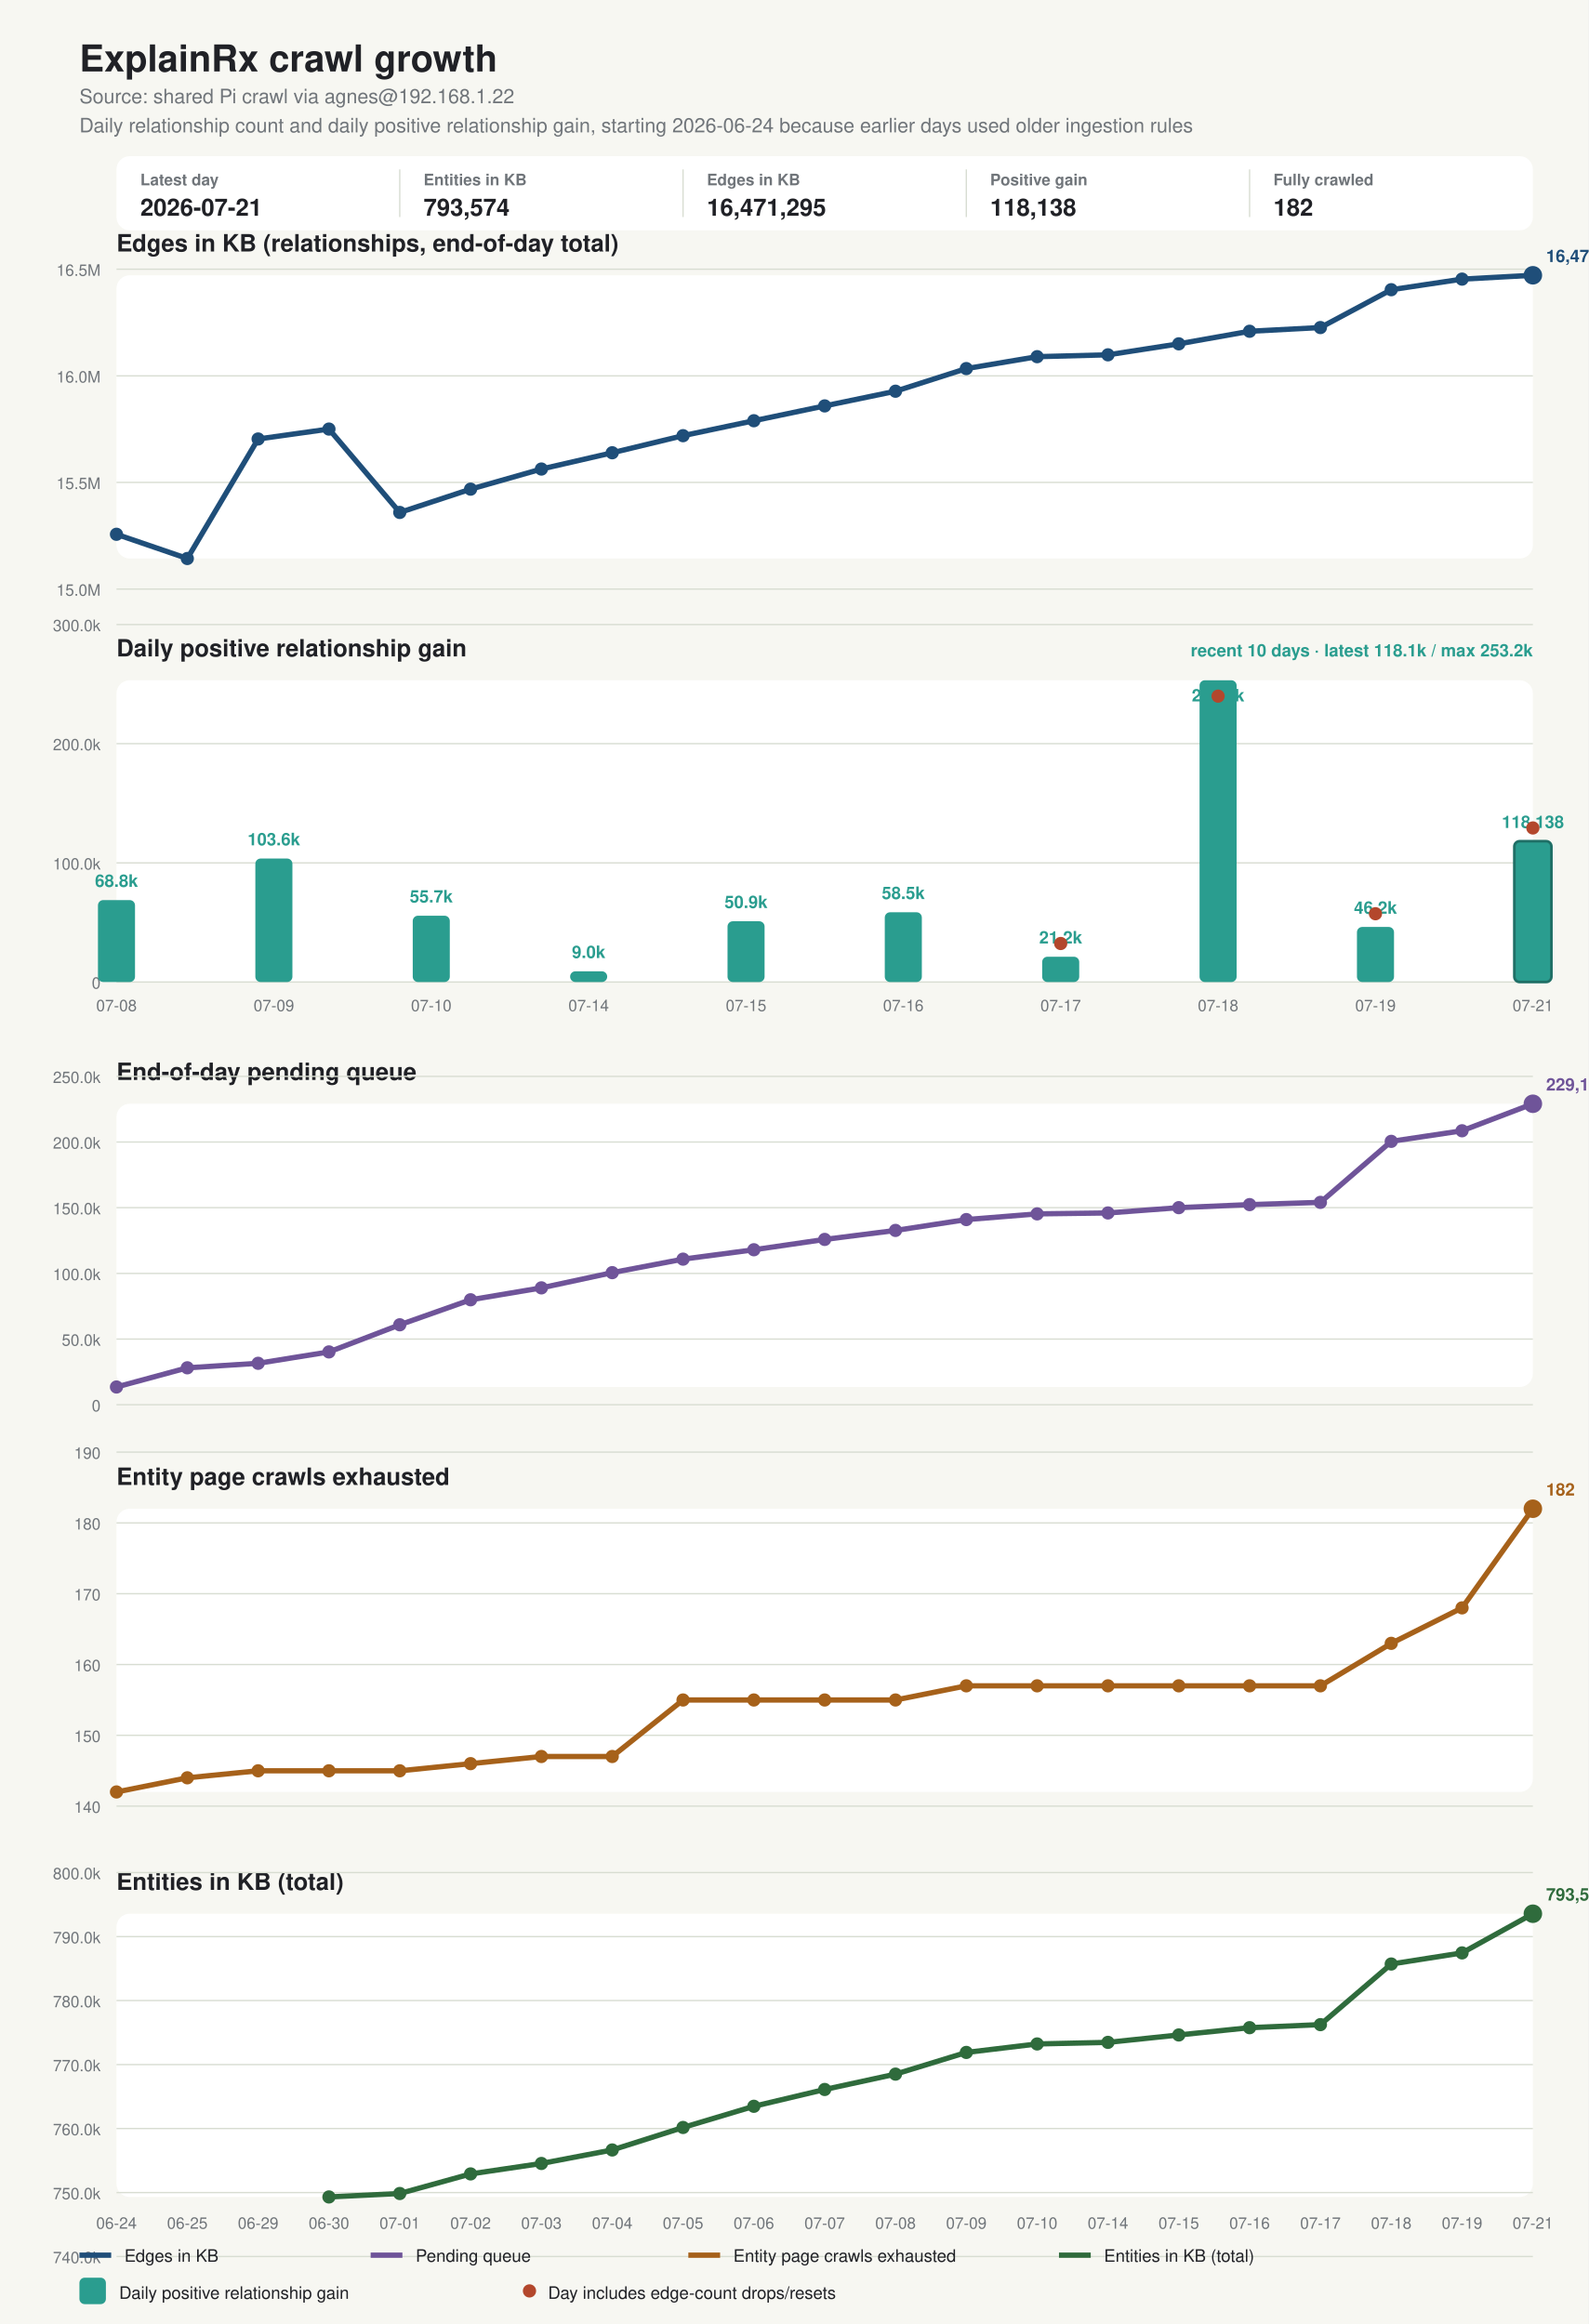
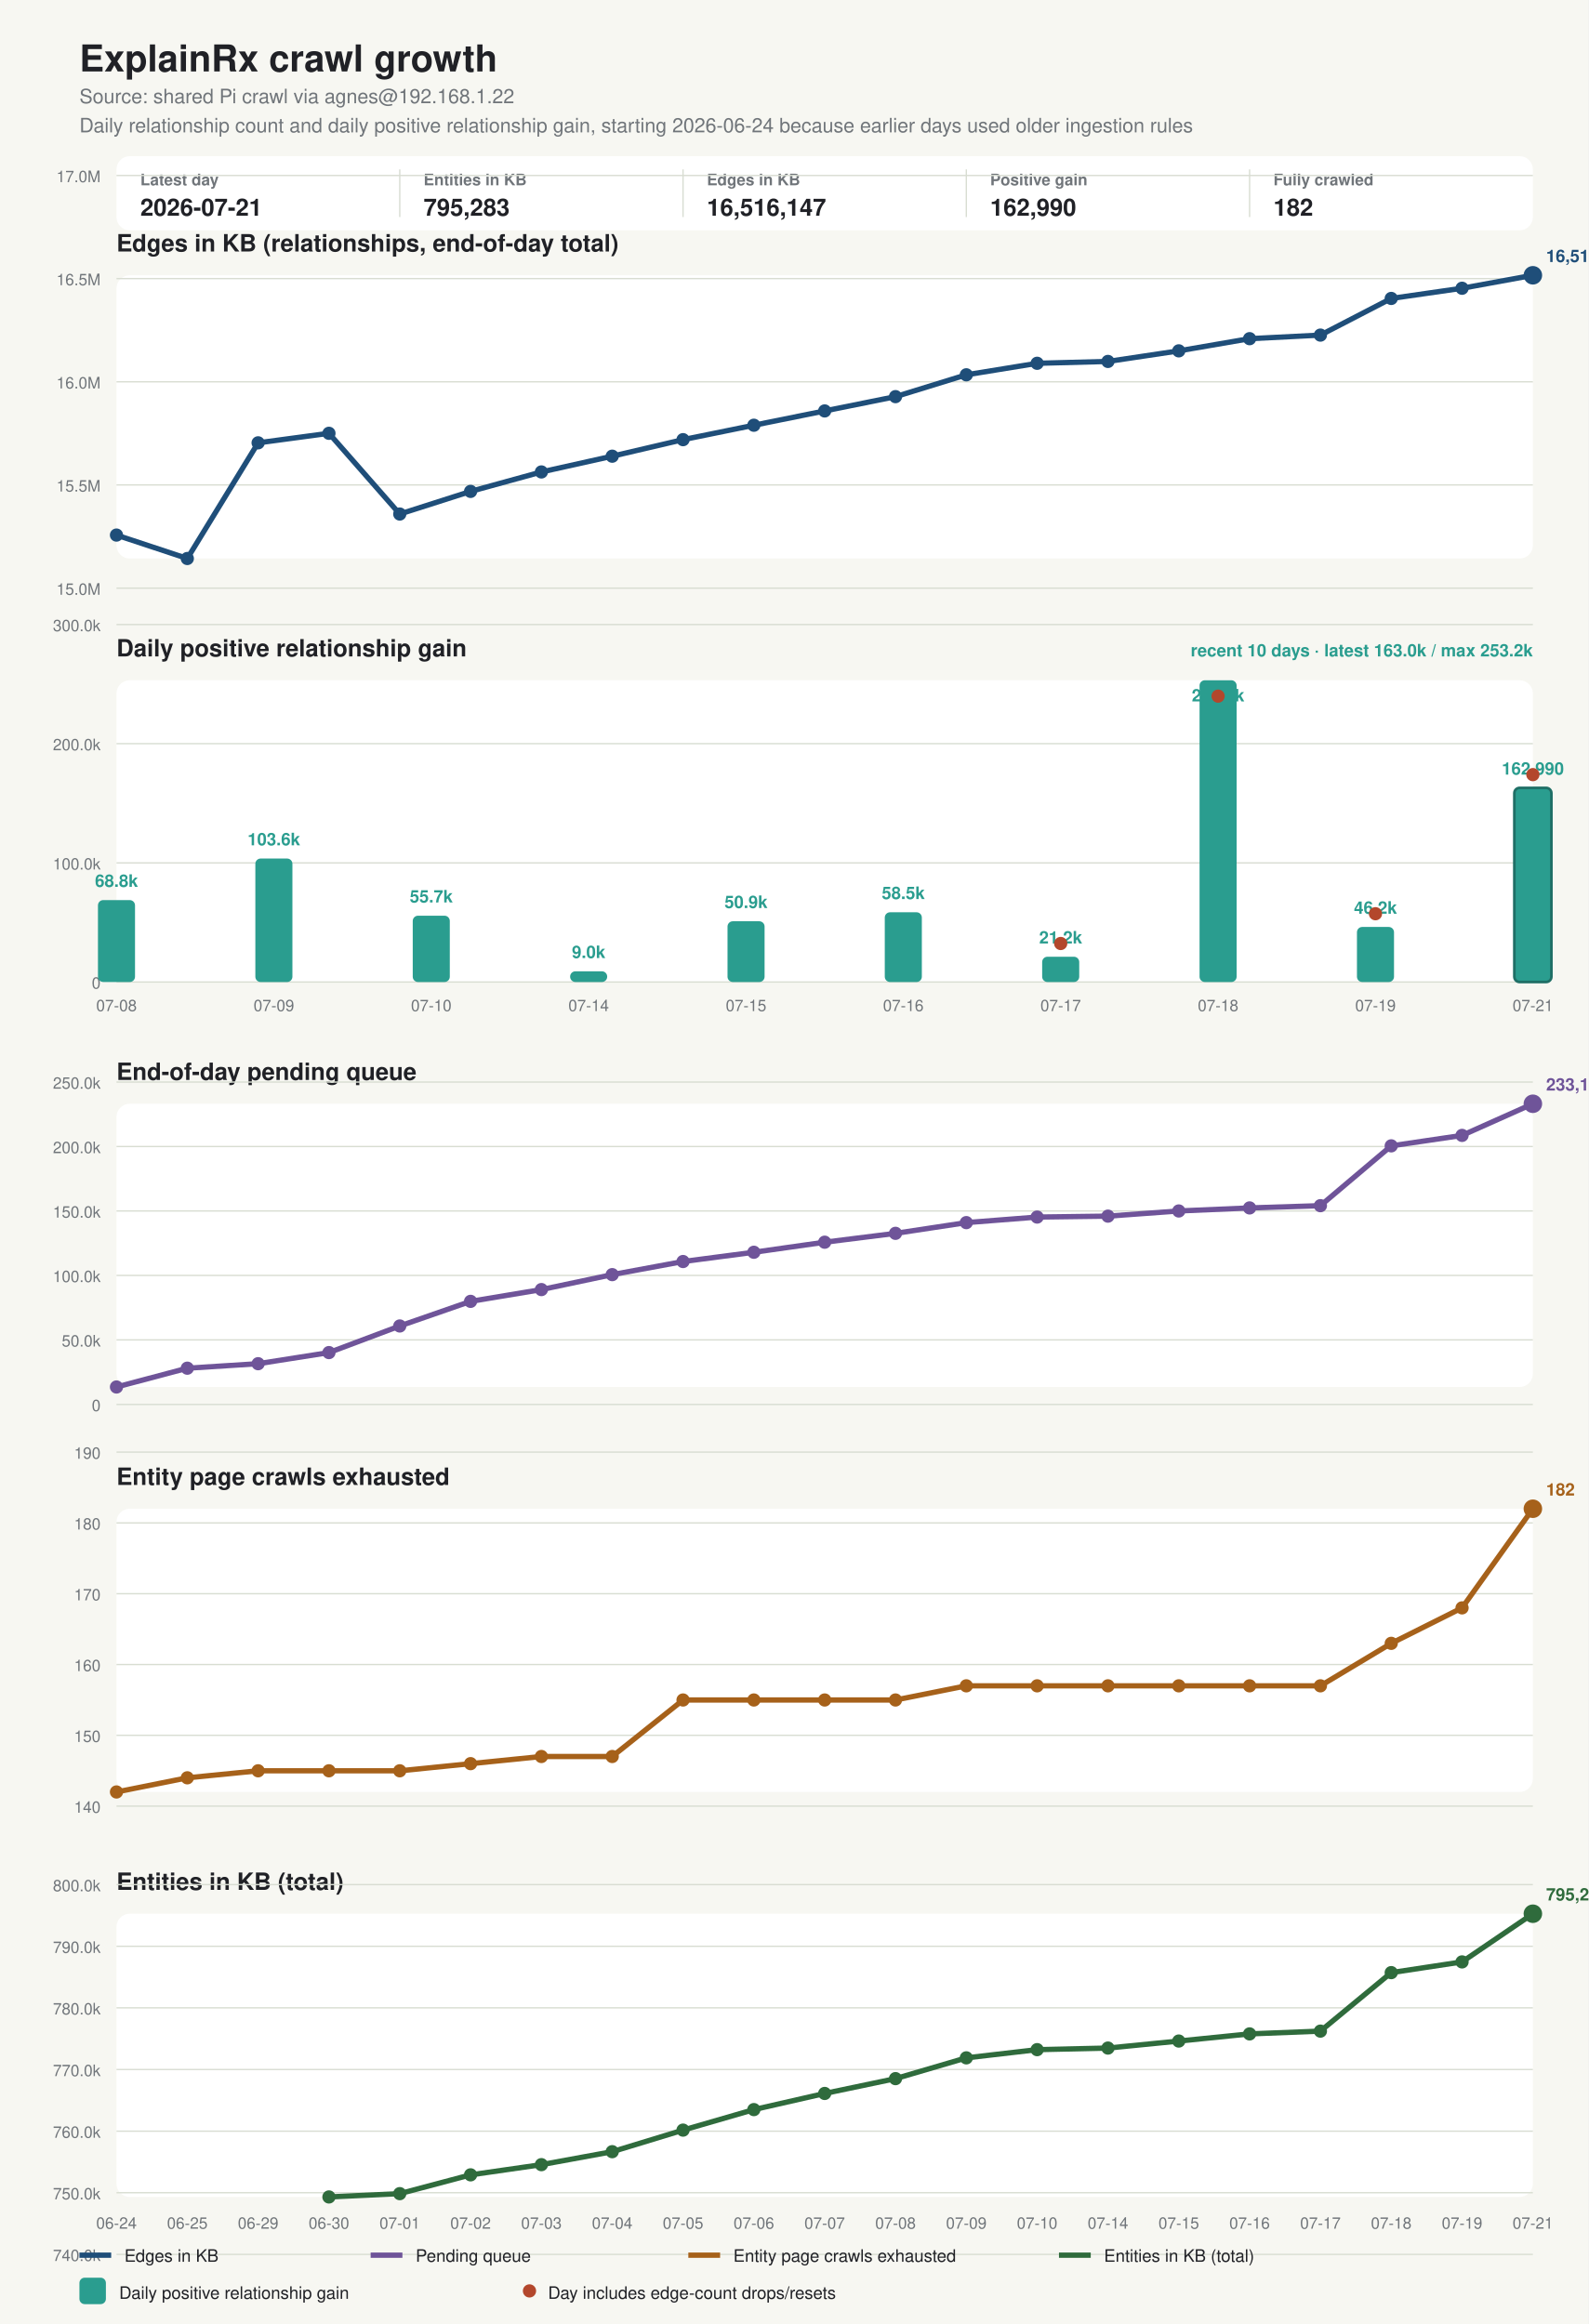
<svg xmlns="http://www.w3.org/2000/svg" width="1200" height="1756" viewBox="0 0 1200 1756">
  <rect width="100%" height="100%" fill="#f7f7f2" />
  <text x="60" y="54" font-family="Helvetica, Arial, sans-serif" font-size="28" font-weight="700" fill="#202126">ExplainRx crawl growth</text>
  <text x="60" y="78" font-family="Helvetica, Arial, sans-serif" font-size="15" fill="#70757a">Source: shared Pi crawl via agnes@192.168.1.22</text>
  <text x="60" y="100" font-family="Helvetica, Arial, sans-serif" font-size="15" fill="#70757a">Daily relationship count and daily positive relationship gain, starting 2026-06-24 because earlier days used older ingestion rules</text>
  <rect x="88" y="118" width="1070" height="56" fill="#ffffff" rx="10" />
  <rect x="88" y="208" width="1070" height="214" fill="#ffffff" rx="10" />
  <rect x="88" y="514" width="1070" height="228" fill="#ffffff" rx="10" />
  <rect x="88" y="834" width="1070" height="214" fill="#ffffff" rx="10" />
  <rect x="88" y="1140" width="1070" height="214" fill="#ffffff" rx="10" />
  <rect x="88" y="1446" width="1070" height="214" fill="#ffffff" rx="10" />
  <text x="88" y="190" font-family="Helvetica, Arial, sans-serif" font-size="18" font-weight="700" fill="#202126">Edges in KB (relationships, end-of-day total)</text>
  <text x="88" y="496" font-family="Helvetica, Arial, sans-serif" font-size="18" font-weight="700" fill="#202126">Daily positive relationship gain</text>
-   <text x="1158" y="496" text-anchor="end" font-family="Helvetica, Arial, sans-serif" font-size="13" font-weight="700" fill="#2a9d8f">recent 10 days · latest 118.1k / max 253.2k</text>
+   <text x="1158" y="496" text-anchor="end" font-family="Helvetica, Arial, sans-serif" font-size="13" font-weight="700" fill="#2a9d8f">recent 10 days · latest 163.0k / max 253.2k</text>
  <text x="88" y="816" font-family="Helvetica, Arial, sans-serif" font-size="18" font-weight="700" fill="#202126">End-of-day pending queue</text>
  <text x="88" y="1122" font-family="Helvetica, Arial, sans-serif" font-size="18" font-weight="700" fill="#202126">Entity page crawls exhausted</text>
  <text x="88" y="1428" font-family="Helvetica, Arial, sans-serif" font-size="18" font-weight="700" fill="#202126">Entities in KB (total)</text>
  <text x="106.0" y="140" font-family="Helvetica, Arial, sans-serif" font-size="12" font-weight="700" fill="#70757a">Latest day</text>
  <text x="106.0" y="163" font-family="Helvetica, Arial, sans-serif" font-size="18" font-weight="700" fill="#202126">2026-07-21</text>
  <line x1="302.0" y1="128" x2="302.0" y2="164" stroke="#d8ddd2" stroke-width="1" />
  <text x="320.0" y="140" font-family="Helvetica, Arial, sans-serif" font-size="12" font-weight="700" fill="#70757a">Entities in KB</text>
-   <text x="320.0" y="163" font-family="Helvetica, Arial, sans-serif" font-size="18" font-weight="700" fill="#202126">793,574</text>
+   <text x="320.0" y="163" font-family="Helvetica, Arial, sans-serif" font-size="18" font-weight="700" fill="#202126">795,283</text>
  <line x1="516.0" y1="128" x2="516.0" y2="164" stroke="#d8ddd2" stroke-width="1" />
  <text x="534.0" y="140" font-family="Helvetica, Arial, sans-serif" font-size="12" font-weight="700" fill="#70757a">Edges in KB</text>
-   <text x="534.0" y="163" font-family="Helvetica, Arial, sans-serif" font-size="18" font-weight="700" fill="#202126">16,471,295</text>
+   <text x="534.0" y="163" font-family="Helvetica, Arial, sans-serif" font-size="18" font-weight="700" fill="#202126">16,516,147</text>
  <line x1="730.0" y1="128" x2="730.0" y2="164" stroke="#d8ddd2" stroke-width="1" />
  <text x="748.0" y="140" font-family="Helvetica, Arial, sans-serif" font-size="12" font-weight="700" fill="#70757a">Positive gain</text>
-   <text x="748.0" y="163" font-family="Helvetica, Arial, sans-serif" font-size="18" font-weight="700" fill="#202126">118,138</text>
+   <text x="748.0" y="163" font-family="Helvetica, Arial, sans-serif" font-size="18" font-weight="700" fill="#202126">162,990</text>
  <line x1="944.0" y1="128" x2="944.0" y2="164" stroke="#d8ddd2" stroke-width="1" />
  <text x="962.0" y="140" font-family="Helvetica, Arial, sans-serif" font-size="12" font-weight="700" fill="#70757a">Fully crawled</text>
  <text x="962.0" y="163" font-family="Helvetica, Arial, sans-serif" font-size="18" font-weight="700" fill="#202126">182</text>
-   <line x1="88" y1="445.1" x2="1158" y2="445.1" stroke="#d8ddd2" stroke-width="1" />
-   <text x="76" y="450.1" text-anchor="end" font-family="Helvetica, Arial, sans-serif" font-size="12" fill="#70757a">15.0M</text>
-   <line x1="88" y1="364.5" x2="1158" y2="364.5" stroke="#d8ddd2" stroke-width="1" />
-   <text x="76" y="369.5" text-anchor="end" font-family="Helvetica, Arial, sans-serif" font-size="12" fill="#70757a">15.5M</text>
-   <line x1="88" y1="284.0" x2="1158" y2="284.0" stroke="#d8ddd2" stroke-width="1" />
-   <text x="76" y="289.0" text-anchor="end" font-family="Helvetica, Arial, sans-serif" font-size="12" fill="#70757a">16.0M</text>
-   <line x1="88" y1="203.4" x2="1158" y2="203.4" stroke="#d8ddd2" stroke-width="1" />
-   <text x="76" y="208.4" text-anchor="end" font-family="Helvetica, Arial, sans-serif" font-size="12" fill="#70757a">16.5M</text>
+   <line x1="88" y1="444.4" x2="1158" y2="444.4" stroke="#d8ddd2" stroke-width="1" />
+   <text x="76" y="449.4" text-anchor="end" font-family="Helvetica, Arial, sans-serif" font-size="12" fill="#70757a">15.0M</text>
+   <line x1="88" y1="366.4" x2="1158" y2="366.4" stroke="#d8ddd2" stroke-width="1" />
+   <text x="76" y="371.4" text-anchor="end" font-family="Helvetica, Arial, sans-serif" font-size="12" fill="#70757a">15.5M</text>
+   <line x1="88" y1="288.5" x2="1158" y2="288.5" stroke="#d8ddd2" stroke-width="1" />
+   <text x="76" y="293.5" text-anchor="end" font-family="Helvetica, Arial, sans-serif" font-size="12" fill="#70757a">16.0M</text>
+   <line x1="88" y1="210.5" x2="1158" y2="210.5" stroke="#d8ddd2" stroke-width="1" />
+   <text x="76" y="215.5" text-anchor="end" font-family="Helvetica, Arial, sans-serif" font-size="12" fill="#70757a">16.5M</text>
+   <line x1="88" y1="132.6" x2="1158" y2="132.6" stroke="#d8ddd2" stroke-width="1" />
+   <text x="76" y="137.6" text-anchor="end" font-family="Helvetica, Arial, sans-serif" font-size="12" fill="#70757a">17.0M</text>
  <line x1="88" y1="742.0" x2="1158" y2="742.0" stroke="#d8ddd2" stroke-width="1" />
  <text x="76" y="747.0" text-anchor="end" font-family="Helvetica, Arial, sans-serif" font-size="12" fill="#70757a">0</text>
  <line x1="88" y1="652.0" x2="1158" y2="652.0" stroke="#d8ddd2" stroke-width="1" />
  <text x="76" y="657.0" text-anchor="end" font-family="Helvetica, Arial, sans-serif" font-size="12" fill="#70757a">100.0k</text>
  <line x1="88" y1="561.9" x2="1158" y2="561.9" stroke="#d8ddd2" stroke-width="1" />
  <text x="76" y="566.9" text-anchor="end" font-family="Helvetica, Arial, sans-serif" font-size="12" fill="#70757a">200.0k</text>
  <line x1="88" y1="471.9" x2="1158" y2="471.9" stroke="#d8ddd2" stroke-width="1" />
  <text x="76" y="476.9" text-anchor="end" font-family="Helvetica, Arial, sans-serif" font-size="12" fill="#70757a">300.0k</text>
-   <line x1="88" y1="1061.4" x2="1158" y2="1061.4" stroke="#d8ddd2" stroke-width="1" />
-   <text x="76" y="1066.4" text-anchor="end" font-family="Helvetica, Arial, sans-serif" font-size="12" fill="#70757a">0</text>
-   <line x1="88" y1="1011.8" x2="1158" y2="1011.8" stroke="#d8ddd2" stroke-width="1" />
-   <text x="76" y="1016.8" text-anchor="end" font-family="Helvetica, Arial, sans-serif" font-size="12" fill="#70757a">50.0k</text>
-   <line x1="88" y1="962.2" x2="1158" y2="962.2" stroke="#d8ddd2" stroke-width="1" />
-   <text x="76" y="967.2" text-anchor="end" font-family="Helvetica, Arial, sans-serif" font-size="12" fill="#70757a">100.0k</text>
-   <line x1="88" y1="912.5" x2="1158" y2="912.5" stroke="#d8ddd2" stroke-width="1" />
-   <text x="76" y="917.5" text-anchor="end" font-family="Helvetica, Arial, sans-serif" font-size="12" fill="#70757a">150.0k</text>
-   <line x1="88" y1="862.9" x2="1158" y2="862.9" stroke="#d8ddd2" stroke-width="1" />
-   <text x="76" y="867.9" text-anchor="end" font-family="Helvetica, Arial, sans-serif" font-size="12" fill="#70757a">200.0k</text>
-   <line x1="88" y1="813.3" x2="1158" y2="813.3" stroke="#d8ddd2" stroke-width="1" />
-   <text x="76" y="818.3" text-anchor="end" font-family="Helvetica, Arial, sans-serif" font-size="12" fill="#70757a">250.0k</text>
+   <line x1="88" y1="1061.2" x2="1158" y2="1061.2" stroke="#d8ddd2" stroke-width="1" />
+   <text x="76" y="1066.2" text-anchor="end" font-family="Helvetica, Arial, sans-serif" font-size="12" fill="#70757a">0</text>
+   <line x1="88" y1="1012.4" x2="1158" y2="1012.4" stroke="#d8ddd2" stroke-width="1" />
+   <text x="76" y="1017.4" text-anchor="end" font-family="Helvetica, Arial, sans-serif" font-size="12" fill="#70757a">50.0k</text>
+   <line x1="88" y1="963.7" x2="1158" y2="963.7" stroke="#d8ddd2" stroke-width="1" />
+   <text x="76" y="968.7" text-anchor="end" font-family="Helvetica, Arial, sans-serif" font-size="12" fill="#70757a">100.0k</text>
+   <line x1="88" y1="915.0" x2="1158" y2="915.0" stroke="#d8ddd2" stroke-width="1" />
+   <text x="76" y="920.0" text-anchor="end" font-family="Helvetica, Arial, sans-serif" font-size="12" fill="#70757a">150.0k</text>
+   <line x1="88" y1="866.3" x2="1158" y2="866.3" stroke="#d8ddd2" stroke-width="1" />
+   <text x="76" y="871.3" text-anchor="end" font-family="Helvetica, Arial, sans-serif" font-size="12" fill="#70757a">200.0k</text>
+   <line x1="88" y1="817.6" x2="1158" y2="817.6" stroke="#d8ddd2" stroke-width="1" />
+   <text x="76" y="822.6" text-anchor="end" font-family="Helvetica, Arial, sans-serif" font-size="12" fill="#70757a">250.0k</text>
  <line x1="88" y1="1364.7" x2="1158" y2="1364.7" stroke="#d8ddd2" stroke-width="1" />
  <text x="76" y="1369.7" text-anchor="end" font-family="Helvetica, Arial, sans-serif" font-size="12" fill="#70757a">140</text>
  <line x1="88" y1="1311.2" x2="1158" y2="1311.2" stroke="#d8ddd2" stroke-width="1" />
  <text x="76" y="1316.2" text-anchor="end" font-family="Helvetica, Arial, sans-serif" font-size="12" fill="#70757a">150</text>
  <line x1="88" y1="1257.7" x2="1158" y2="1257.7" stroke="#d8ddd2" stroke-width="1" />
  <text x="76" y="1262.7" text-anchor="end" font-family="Helvetica, Arial, sans-serif" font-size="12" fill="#70757a">160</text>
  <line x1="88" y1="1204.2" x2="1158" y2="1204.2" stroke="#d8ddd2" stroke-width="1" />
  <text x="76" y="1209.2" text-anchor="end" font-family="Helvetica, Arial, sans-serif" font-size="12" fill="#70757a">170</text>
  <line x1="88" y1="1150.7" x2="1158" y2="1150.7" stroke="#d8ddd2" stroke-width="1" />
  <text x="76" y="1155.7" text-anchor="end" font-family="Helvetica, Arial, sans-serif" font-size="12" fill="#70757a">180</text>
  <line x1="88" y1="1097.2" x2="1158" y2="1097.2" stroke="#d8ddd2" stroke-width="1" />
  <text x="76" y="1102.2" text-anchor="end" font-family="Helvetica, Arial, sans-serif" font-size="12" fill="#70757a">190</text>
-   <line x1="88" y1="1705.0" x2="1158" y2="1705.0" stroke="#d8ddd2" stroke-width="1" />
-   <text x="76" y="1710.0" text-anchor="end" font-family="Helvetica, Arial, sans-serif" font-size="12" fill="#70757a">740.0k</text>
-   <line x1="88" y1="1656.7" x2="1158" y2="1656.7" stroke="#d8ddd2" stroke-width="1" />
-   <text x="76" y="1661.7" text-anchor="end" font-family="Helvetica, Arial, sans-serif" font-size="12" fill="#70757a">750.0k</text>
-   <line x1="88" y1="1608.3" x2="1158" y2="1608.3" stroke="#d8ddd2" stroke-width="1" />
-   <text x="76" y="1613.3" text-anchor="end" font-family="Helvetica, Arial, sans-serif" font-size="12" fill="#70757a">760.0k</text>
-   <line x1="88" y1="1560.0" x2="1158" y2="1560.0" stroke="#d8ddd2" stroke-width="1" />
-   <text x="76" y="1565.0" text-anchor="end" font-family="Helvetica, Arial, sans-serif" font-size="12" fill="#70757a">770.0k</text>
-   <line x1="88" y1="1511.6" x2="1158" y2="1511.6" stroke="#d8ddd2" stroke-width="1" />
-   <text x="76" y="1516.6" text-anchor="end" font-family="Helvetica, Arial, sans-serif" font-size="12" fill="#70757a">780.0k</text>
-   <line x1="88" y1="1463.3" x2="1158" y2="1463.3" stroke="#d8ddd2" stroke-width="1" />
-   <text x="76" y="1468.3" text-anchor="end" font-family="Helvetica, Arial, sans-serif" font-size="12" fill="#70757a">790.0k</text>
-   <line x1="88" y1="1414.9" x2="1158" y2="1414.9" stroke="#d8ddd2" stroke-width="1" />
-   <text x="76" y="1419.9" text-anchor="end" font-family="Helvetica, Arial, sans-serif" font-size="12" fill="#70757a">800.0k</text>
-   <path d="M 88.0 403.7 L 141.5 422.0 L 195.0 331.7 L 248.5 324.2 L 302.0 387.2 L 355.5 369.6 L 409.0 354.4 L 462.5 342.1 L 516.0 329.2 L 569.5 317.9 L 623.0 306.7 L 676.5 295.6 L 730.0 278.5 L 783.5 269.5 L 837.0 268.1 L 890.5 259.8 L 944.0 250.3 L 997.5 247.5 L 1051.0 218.9 L 1104.5 210.9 L 1158.0 208.0" fill="none" stroke="#1f4e79" stroke-width="4" stroke-linecap="round" stroke-linejoin="round" />
-   <circle cx="88.0" cy="403.7" r="5" fill="#1f4e79" />
+   <line x1="88" y1="1703.4" x2="1158" y2="1703.4" stroke="#d8ddd2" stroke-width="1" />
+   <text x="76" y="1708.4" text-anchor="end" font-family="Helvetica, Arial, sans-serif" font-size="12" fill="#70757a">740.0k</text>
+   <line x1="88" y1="1656.8" x2="1158" y2="1656.8" stroke="#d8ddd2" stroke-width="1" />
+   <text x="76" y="1661.8" text-anchor="end" font-family="Helvetica, Arial, sans-serif" font-size="12" fill="#70757a">750.0k</text>
+   <line x1="88" y1="1610.3" x2="1158" y2="1610.3" stroke="#d8ddd2" stroke-width="1" />
+   <text x="76" y="1615.3" text-anchor="end" font-family="Helvetica, Arial, sans-serif" font-size="12" fill="#70757a">760.0k</text>
+   <line x1="88" y1="1563.7" x2="1158" y2="1563.7" stroke="#d8ddd2" stroke-width="1" />
+   <text x="76" y="1568.7" text-anchor="end" font-family="Helvetica, Arial, sans-serif" font-size="12" fill="#70757a">770.0k</text>
+   <line x1="88" y1="1517.1" x2="1158" y2="1517.1" stroke="#d8ddd2" stroke-width="1" />
+   <text x="76" y="1522.1" text-anchor="end" font-family="Helvetica, Arial, sans-serif" font-size="12" fill="#70757a">780.0k</text>
+   <line x1="88" y1="1470.6" x2="1158" y2="1470.6" stroke="#d8ddd2" stroke-width="1" />
+   <text x="76" y="1475.6" text-anchor="end" font-family="Helvetica, Arial, sans-serif" font-size="12" fill="#70757a">790.0k</text>
+   <line x1="88" y1="1424.0" x2="1158" y2="1424.0" stroke="#d8ddd2" stroke-width="1" />
+   <text x="76" y="1429.0" text-anchor="end" font-family="Helvetica, Arial, sans-serif" font-size="12" fill="#70757a">800.0k</text>
+   <path d="M 88.0 404.3 L 141.5 422.0 L 195.0 334.6 L 248.5 327.4 L 302.0 388.4 L 355.5 371.3 L 409.0 356.6 L 462.5 344.7 L 516.0 332.2 L 569.5 321.3 L 623.0 310.5 L 676.5 299.7 L 730.0 283.2 L 783.5 274.5 L 837.0 273.1 L 890.5 265.1 L 944.0 255.9 L 997.5 253.2 L 1051.0 225.5 L 1104.5 217.8 L 1158.0 208.0" fill="none" stroke="#1f4e79" stroke-width="4" stroke-linecap="round" stroke-linejoin="round" />
+   <circle cx="88.0" cy="404.3" r="5" fill="#1f4e79" />
  <circle cx="141.5" cy="422.0" r="5" fill="#1f4e79" />
-   <circle cx="195.0" cy="331.7" r="5" fill="#1f4e79" />
-   <circle cx="248.5" cy="324.2" r="5" fill="#1f4e79" />
-   <circle cx="302.0" cy="387.2" r="5" fill="#1f4e79" />
-   <circle cx="355.5" cy="369.6" r="5" fill="#1f4e79" />
-   <circle cx="409.0" cy="354.4" r="5" fill="#1f4e79" />
-   <circle cx="462.5" cy="342.1" r="5" fill="#1f4e79" />
-   <circle cx="516.0" cy="329.2" r="5" fill="#1f4e79" />
-   <circle cx="569.5" cy="317.9" r="5" fill="#1f4e79" />
-   <circle cx="623.0" cy="306.7" r="5" fill="#1f4e79" />
-   <circle cx="676.5" cy="295.6" r="5" fill="#1f4e79" />
-   <circle cx="730.0" cy="278.5" r="5" fill="#1f4e79" />
-   <circle cx="783.5" cy="269.5" r="5" fill="#1f4e79" />
-   <circle cx="837.0" cy="268.1" r="5" fill="#1f4e79" />
-   <circle cx="890.5" cy="259.8" r="5" fill="#1f4e79" />
-   <circle cx="944.0" cy="250.3" r="5" fill="#1f4e79" />
-   <circle cx="997.5" cy="247.5" r="5" fill="#1f4e79" />
-   <circle cx="1051.0" cy="218.9" r="5" fill="#1f4e79" />
-   <circle cx="1104.5" cy="210.9" r="5" fill="#1f4e79" />
+   <circle cx="195.0" cy="334.6" r="5" fill="#1f4e79" />
+   <circle cx="248.5" cy="327.4" r="5" fill="#1f4e79" />
+   <circle cx="302.0" cy="388.4" r="5" fill="#1f4e79" />
+   <circle cx="355.5" cy="371.3" r="5" fill="#1f4e79" />
+   <circle cx="409.0" cy="356.6" r="5" fill="#1f4e79" />
+   <circle cx="462.5" cy="344.7" r="5" fill="#1f4e79" />
+   <circle cx="516.0" cy="332.2" r="5" fill="#1f4e79" />
+   <circle cx="569.5" cy="321.3" r="5" fill="#1f4e79" />
+   <circle cx="623.0" cy="310.5" r="5" fill="#1f4e79" />
+   <circle cx="676.5" cy="299.7" r="5" fill="#1f4e79" />
+   <circle cx="730.0" cy="283.2" r="5" fill="#1f4e79" />
+   <circle cx="783.5" cy="274.5" r="5" fill="#1f4e79" />
+   <circle cx="837.0" cy="273.1" r="5" fill="#1f4e79" />
+   <circle cx="890.5" cy="265.1" r="5" fill="#1f4e79" />
+   <circle cx="944.0" cy="255.9" r="5" fill="#1f4e79" />
+   <circle cx="997.5" cy="253.2" r="5" fill="#1f4e79" />
+   <circle cx="1051.0" cy="225.5" r="5" fill="#1f4e79" />
+   <circle cx="1104.5" cy="217.8" r="5" fill="#1f4e79" />
  <circle cx="1158.0" cy="208.0" r="7" fill="#1f4e79" />
-   <text x="1168.0" y="198.0" font-family="Helvetica, Arial, sans-serif" font-size="13" font-weight="700" fill="#1f4e79">16,471,295</text>
+   <text x="1168.0" y="198.0" font-family="Helvetica, Arial, sans-serif" font-size="13" font-weight="700" fill="#1f4e79">16,516,147</text>
  <rect x="74.0" y="680.1" width="28" height="61.9" rx="4" fill="#2a9d8f" stroke="none" stroke-width="0" />
  <text x="88.0" y="670.1" text-anchor="middle" font-family="Helvetica, Arial, sans-serif" font-size="13" font-weight="700" fill="#2a9d8f">68.8k</text>
  <rect x="192.9" y="648.7" width="28" height="93.3" rx="4" fill="#2a9d8f" stroke="none" stroke-width="0" />
  <text x="206.9" y="638.7" text-anchor="middle" font-family="Helvetica, Arial, sans-serif" font-size="13" font-weight="700" fill="#2a9d8f">103.6k</text>
  <rect x="311.8" y="691.9" width="28" height="50.1" rx="4" fill="#2a9d8f" stroke="none" stroke-width="0" />
  <text x="325.8" y="681.9" text-anchor="middle" font-family="Helvetica, Arial, sans-serif" font-size="13" font-weight="700" fill="#2a9d8f">55.7k</text>
  <rect x="430.7" y="733.9" width="28" height="8.1" rx="4" fill="#2a9d8f" stroke="none" stroke-width="0" />
  <text x="444.7" y="723.9" text-anchor="middle" font-family="Helvetica, Arial, sans-serif" font-size="13" font-weight="700" fill="#2a9d8f">9.0k</text>
  <rect x="549.6" y="696.1" width="28" height="45.9" rx="4" fill="#2a9d8f" stroke="none" stroke-width="0" />
  <text x="563.6" y="686.1" text-anchor="middle" font-family="Helvetica, Arial, sans-serif" font-size="13" font-weight="700" fill="#2a9d8f">50.9k</text>
  <rect x="668.4" y="689.3" width="28" height="52.7" rx="4" fill="#2a9d8f" stroke="none" stroke-width="0" />
  <text x="682.4" y="679.3" text-anchor="middle" font-family="Helvetica, Arial, sans-serif" font-size="13" font-weight="700" fill="#2a9d8f">58.5k</text>
  <rect x="787.3" y="722.9" width="28" height="19.1" rx="4" fill="#2a9d8f" stroke="none" stroke-width="0" />
  <text x="801.3" y="712.9" text-anchor="middle" font-family="Helvetica, Arial, sans-serif" font-size="13" font-weight="700" fill="#2a9d8f">21.2k</text>
  <circle cx="801.3" cy="712.9" r="5" fill="#b3472c" />
  <rect x="906.2" y="514.0" width="28" height="228.0" rx="4" fill="#2a9d8f" stroke="none" stroke-width="0" />
  <text x="920.2" y="530.0" text-anchor="middle" font-family="Helvetica, Arial, sans-serif" font-size="13" font-weight="700" fill="#2a9d8f">253.2k</text>
  <circle cx="920.2" cy="526.0" r="5" fill="#b3472c" />
  <rect x="1025.1" y="700.4" width="28" height="41.6" rx="4" fill="#2a9d8f" stroke="none" stroke-width="0" />
  <text x="1039.1" y="690.4" text-anchor="middle" font-family="Helvetica, Arial, sans-serif" font-size="13" font-weight="700" fill="#2a9d8f">46.2k</text>
  <circle cx="1039.1" cy="690.4" r="5" fill="#b3472c" />
-   <rect x="1144.0" y="635.6" width="28" height="106.4" rx="4" fill="#2a9d8f" stroke="#1f6f66" stroke-width="2" />
-   <text x="1158.0" y="625.6" text-anchor="middle" font-family="Helvetica, Arial, sans-serif" font-size="13" font-weight="700" fill="#2a9d8f">118,138</text>
-   <circle cx="1158.0" cy="625.6" r="5" fill="#b3472c" />
+   <rect x="1144.0" y="595.3" width="28" height="146.7" rx="4" fill="#2a9d8f" stroke="#1f6f66" stroke-width="2" />
+   <text x="1158.0" y="585.3" text-anchor="middle" font-family="Helvetica, Arial, sans-serif" font-size="13" font-weight="700" fill="#2a9d8f">162,990</text>
+   <circle cx="1158.0" cy="585.3" r="5" fill="#b3472c" />
  <text x="88.0" y="764" text-anchor="middle" font-family="Helvetica, Arial, sans-serif" font-size="12" fill="#70757a">07-08</text>
  <text x="206.9" y="764" text-anchor="middle" font-family="Helvetica, Arial, sans-serif" font-size="12" fill="#70757a">07-09</text>
  <text x="325.8" y="764" text-anchor="middle" font-family="Helvetica, Arial, sans-serif" font-size="12" fill="#70757a">07-10</text>
  <text x="444.7" y="764" text-anchor="middle" font-family="Helvetica, Arial, sans-serif" font-size="12" fill="#70757a">07-14</text>
  <text x="563.6" y="764" text-anchor="middle" font-family="Helvetica, Arial, sans-serif" font-size="12" fill="#70757a">07-15</text>
  <text x="682.4" y="764" text-anchor="middle" font-family="Helvetica, Arial, sans-serif" font-size="12" fill="#70757a">07-16</text>
  <text x="801.3" y="764" text-anchor="middle" font-family="Helvetica, Arial, sans-serif" font-size="12" fill="#70757a">07-17</text>
  <text x="920.2" y="764" text-anchor="middle" font-family="Helvetica, Arial, sans-serif" font-size="12" fill="#70757a">07-18</text>
  <text x="1039.1" y="764" text-anchor="middle" font-family="Helvetica, Arial, sans-serif" font-size="12" fill="#70757a">07-19</text>
  <text x="1158.0" y="764" text-anchor="middle" font-family="Helvetica, Arial, sans-serif" font-size="12" fill="#70757a">07-21</text>
-   <path d="M 88.0 1048.0 L 141.5 1033.5 L 195.0 1030.1 L 248.5 1021.5 L 302.0 1001.0 L 355.5 982.1 L 409.0 973.1 L 462.5 961.6 L 516.0 951.4 L 569.5 944.3 L 623.0 936.5 L 676.5 929.7 L 730.0 921.5 L 783.5 917.2 L 837.0 916.5 L 890.5 912.5 L 944.0 910.2 L 997.5 908.5 L 1051.0 862.4 L 1104.5 854.4 L 1158.0 834.0" fill="none" stroke="#6f5499" stroke-width="4" stroke-linecap="round" stroke-linejoin="round" />
+   <path d="M 88.0 1048.0 L 141.5 1033.8 L 195.0 1030.4 L 248.5 1022.0 L 302.0 1001.9 L 355.5 983.3 L 409.0 974.4 L 462.5 963.1 L 516.0 953.2 L 569.5 946.2 L 623.0 938.6 L 676.5 931.9 L 730.0 923.8 L 783.5 919.6 L 837.0 918.9 L 890.5 915.0 L 944.0 912.7 L 997.5 911.0 L 1051.0 865.8 L 1104.5 857.9 L 1158.0 834.0" fill="none" stroke="#6f5499" stroke-width="4" stroke-linecap="round" stroke-linejoin="round" />
  <circle cx="88.0" cy="1048.0" r="5" fill="#6f5499" />
-   <circle cx="141.5" cy="1033.5" r="5" fill="#6f5499" />
-   <circle cx="195.0" cy="1030.1" r="5" fill="#6f5499" />
-   <circle cx="248.5" cy="1021.5" r="5" fill="#6f5499" />
-   <circle cx="302.0" cy="1001.0" r="5" fill="#6f5499" />
-   <circle cx="355.5" cy="982.1" r="5" fill="#6f5499" />
-   <circle cx="409.0" cy="973.1" r="5" fill="#6f5499" />
-   <circle cx="462.5" cy="961.6" r="5" fill="#6f5499" />
-   <circle cx="516.0" cy="951.4" r="5" fill="#6f5499" />
-   <circle cx="569.5" cy="944.3" r="5" fill="#6f5499" />
-   <circle cx="623.0" cy="936.5" r="5" fill="#6f5499" />
-   <circle cx="676.5" cy="929.7" r="5" fill="#6f5499" />
-   <circle cx="730.0" cy="921.5" r="5" fill="#6f5499" />
-   <circle cx="783.5" cy="917.2" r="5" fill="#6f5499" />
-   <circle cx="837.0" cy="916.5" r="5" fill="#6f5499" />
-   <circle cx="890.5" cy="912.5" r="5" fill="#6f5499" />
-   <circle cx="944.0" cy="910.2" r="5" fill="#6f5499" />
-   <circle cx="997.5" cy="908.5" r="5" fill="#6f5499" />
-   <circle cx="1051.0" cy="862.4" r="5" fill="#6f5499" />
-   <circle cx="1104.5" cy="854.4" r="5" fill="#6f5499" />
+   <circle cx="141.5" cy="1033.8" r="5" fill="#6f5499" />
+   <circle cx="195.0" cy="1030.4" r="5" fill="#6f5499" />
+   <circle cx="248.5" cy="1022.0" r="5" fill="#6f5499" />
+   <circle cx="302.0" cy="1001.9" r="5" fill="#6f5499" />
+   <circle cx="355.5" cy="983.3" r="5" fill="#6f5499" />
+   <circle cx="409.0" cy="974.4" r="5" fill="#6f5499" />
+   <circle cx="462.5" cy="963.1" r="5" fill="#6f5499" />
+   <circle cx="516.0" cy="953.2" r="5" fill="#6f5499" />
+   <circle cx="569.5" cy="946.2" r="5" fill="#6f5499" />
+   <circle cx="623.0" cy="938.6" r="5" fill="#6f5499" />
+   <circle cx="676.5" cy="931.9" r="5" fill="#6f5499" />
+   <circle cx="730.0" cy="923.8" r="5" fill="#6f5499" />
+   <circle cx="783.5" cy="919.6" r="5" fill="#6f5499" />
+   <circle cx="837.0" cy="918.9" r="5" fill="#6f5499" />
+   <circle cx="890.5" cy="915.0" r="5" fill="#6f5499" />
+   <circle cx="944.0" cy="912.7" r="5" fill="#6f5499" />
+   <circle cx="997.5" cy="911.0" r="5" fill="#6f5499" />
+   <circle cx="1051.0" cy="865.8" r="5" fill="#6f5499" />
+   <circle cx="1104.5" cy="857.9" r="5" fill="#6f5499" />
  <circle cx="1158.0" cy="834.0" r="7" fill="#6f5499" />
-   <text x="1168.0" y="824.0" font-family="Helvetica, Arial, sans-serif" font-size="13" font-weight="700" fill="#6f5499">229,151</text>
+   <text x="1168.0" y="824.0" font-family="Helvetica, Arial, sans-serif" font-size="13" font-weight="700" fill="#6f5499">233,152</text>
  <path d="M 88.0 1354.0 L 141.5 1343.3 L 195.0 1338.0 L 248.5 1338.0 L 302.0 1338.0 L 355.5 1332.6 L 409.0 1327.2 L 462.5 1327.2 L 516.0 1284.5 L 569.5 1284.5 L 623.0 1284.5 L 676.5 1284.5 L 730.0 1273.8 L 783.5 1273.8 L 837.0 1273.8 L 890.5 1273.8 L 944.0 1273.8 L 997.5 1273.8 L 1051.0 1241.7 L 1104.5 1214.9 L 1158.0 1140.0" fill="none" stroke="#a6611a" stroke-width="4" stroke-linecap="round" stroke-linejoin="round" />
  <circle cx="88.0" cy="1354.0" r="5" fill="#a6611a" />
  <circle cx="141.5" cy="1343.3" r="5" fill="#a6611a" />
  <circle cx="195.0" cy="1338.0" r="5" fill="#a6611a" />
  <circle cx="248.5" cy="1338.0" r="5" fill="#a6611a" />
  <circle cx="302.0" cy="1338.0" r="5" fill="#a6611a" />
  <circle cx="355.5" cy="1332.6" r="5" fill="#a6611a" />
  <circle cx="409.0" cy="1327.2" r="5" fill="#a6611a" />
  <circle cx="462.5" cy="1327.2" r="5" fill="#a6611a" />
  <circle cx="516.0" cy="1284.5" r="5" fill="#a6611a" />
  <circle cx="569.5" cy="1284.5" r="5" fill="#a6611a" />
  <circle cx="623.0" cy="1284.5" r="5" fill="#a6611a" />
  <circle cx="676.5" cy="1284.5" r="5" fill="#a6611a" />
  <circle cx="730.0" cy="1273.8" r="5" fill="#a6611a" />
  <circle cx="783.5" cy="1273.8" r="5" fill="#a6611a" />
  <circle cx="837.0" cy="1273.8" r="5" fill="#a6611a" />
  <circle cx="890.5" cy="1273.8" r="5" fill="#a6611a" />
  <circle cx="944.0" cy="1273.8" r="5" fill="#a6611a" />
  <circle cx="997.5" cy="1273.8" r="5" fill="#a6611a" />
  <circle cx="1051.0" cy="1241.7" r="5" fill="#a6611a" />
  <circle cx="1104.5" cy="1214.9" r="5" fill="#a6611a" />
  <circle cx="1158.0" cy="1140.0" r="7" fill="#a6611a" />
  <text x="1168.0" y="1130.0" font-family="Helvetica, Arial, sans-serif" font-size="13" font-weight="700" fill="#a6611a">182</text>
-   <path d="M 248.5 1660.0 L 302.0 1657.4 L 355.5 1642.6 L 409.0 1634.7 L 462.5 1624.5 L 516.0 1607.5 L 569.5 1591.5 L 623.0 1578.8 L 676.5 1567.2 L 730.0 1550.8 L 783.5 1544.4 L 837.0 1543.2 L 890.5 1537.6 L 944.0 1532.1 L 997.5 1529.8 L 1051.0 1484.0 L 1104.5 1475.6 L 1158.0 1446.0" fill="none" stroke="#2f6b3c" stroke-width="4" stroke-linecap="round" stroke-linejoin="round" />
+   <path d="M 248.5 1660.0 L 302.0 1657.5 L 355.5 1643.3 L 409.0 1635.6 L 462.5 1625.8 L 516.0 1609.5 L 569.5 1594.0 L 623.0 1581.8 L 676.5 1570.6 L 730.0 1554.9 L 783.5 1548.7 L 837.0 1547.5 L 890.5 1542.2 L 944.0 1536.8 L 997.5 1534.7 L 1051.0 1490.5 L 1104.5 1482.4 L 1158.0 1446.0" fill="none" stroke="#2f6b3c" stroke-width="4" stroke-linecap="round" stroke-linejoin="round" />
  <circle cx="248.5" cy="1660.0" r="5" fill="#2f6b3c" />
-   <circle cx="302.0" cy="1657.4" r="5" fill="#2f6b3c" />
-   <circle cx="355.5" cy="1642.6" r="5" fill="#2f6b3c" />
-   <circle cx="409.0" cy="1634.7" r="5" fill="#2f6b3c" />
-   <circle cx="462.5" cy="1624.5" r="5" fill="#2f6b3c" />
-   <circle cx="516.0" cy="1607.5" r="5" fill="#2f6b3c" />
-   <circle cx="569.5" cy="1591.5" r="5" fill="#2f6b3c" />
-   <circle cx="623.0" cy="1578.8" r="5" fill="#2f6b3c" />
-   <circle cx="676.5" cy="1567.2" r="5" fill="#2f6b3c" />
-   <circle cx="730.0" cy="1550.8" r="5" fill="#2f6b3c" />
-   <circle cx="783.5" cy="1544.4" r="5" fill="#2f6b3c" />
-   <circle cx="837.0" cy="1543.2" r="5" fill="#2f6b3c" />
-   <circle cx="890.5" cy="1537.6" r="5" fill="#2f6b3c" />
-   <circle cx="944.0" cy="1532.1" r="5" fill="#2f6b3c" />
-   <circle cx="997.5" cy="1529.8" r="5" fill="#2f6b3c" />
-   <circle cx="1051.0" cy="1484.0" r="5" fill="#2f6b3c" />
-   <circle cx="1104.5" cy="1475.6" r="5" fill="#2f6b3c" />
+   <circle cx="302.0" cy="1657.5" r="5" fill="#2f6b3c" />
+   <circle cx="355.5" cy="1643.3" r="5" fill="#2f6b3c" />
+   <circle cx="409.0" cy="1635.6" r="5" fill="#2f6b3c" />
+   <circle cx="462.5" cy="1625.8" r="5" fill="#2f6b3c" />
+   <circle cx="516.0" cy="1609.5" r="5" fill="#2f6b3c" />
+   <circle cx="569.5" cy="1594.0" r="5" fill="#2f6b3c" />
+   <circle cx="623.0" cy="1581.8" r="5" fill="#2f6b3c" />
+   <circle cx="676.5" cy="1570.6" r="5" fill="#2f6b3c" />
+   <circle cx="730.0" cy="1554.9" r="5" fill="#2f6b3c" />
+   <circle cx="783.5" cy="1548.7" r="5" fill="#2f6b3c" />
+   <circle cx="837.0" cy="1547.5" r="5" fill="#2f6b3c" />
+   <circle cx="890.5" cy="1542.2" r="5" fill="#2f6b3c" />
+   <circle cx="944.0" cy="1536.8" r="5" fill="#2f6b3c" />
+   <circle cx="997.5" cy="1534.7" r="5" fill="#2f6b3c" />
+   <circle cx="1051.0" cy="1490.5" r="5" fill="#2f6b3c" />
+   <circle cx="1104.5" cy="1482.4" r="5" fill="#2f6b3c" />
  <circle cx="1158.0" cy="1446.0" r="7" fill="#2f6b3c" />
-   <text x="1168.0" y="1436.0" font-family="Helvetica, Arial, sans-serif" font-size="13" font-weight="700" fill="#2f6b3c">793,574</text>
+   <text x="1168.0" y="1436.0" font-family="Helvetica, Arial, sans-serif" font-size="13" font-weight="700" fill="#2f6b3c">795,283</text>
  <text x="88.0" y="1684" text-anchor="middle" font-family="Helvetica, Arial, sans-serif" font-size="12" fill="#70757a">06-24</text>
  <text x="141.5" y="1684" text-anchor="middle" font-family="Helvetica, Arial, sans-serif" font-size="12" fill="#70757a">06-25</text>
  <text x="195.0" y="1684" text-anchor="middle" font-family="Helvetica, Arial, sans-serif" font-size="12" fill="#70757a">06-29</text>
  <text x="248.5" y="1684" text-anchor="middle" font-family="Helvetica, Arial, sans-serif" font-size="12" fill="#70757a">06-30</text>
  <text x="302.0" y="1684" text-anchor="middle" font-family="Helvetica, Arial, sans-serif" font-size="12" fill="#70757a">07-01</text>
  <text x="355.5" y="1684" text-anchor="middle" font-family="Helvetica, Arial, sans-serif" font-size="12" fill="#70757a">07-02</text>
  <text x="409.0" y="1684" text-anchor="middle" font-family="Helvetica, Arial, sans-serif" font-size="12" fill="#70757a">07-03</text>
  <text x="462.5" y="1684" text-anchor="middle" font-family="Helvetica, Arial, sans-serif" font-size="12" fill="#70757a">07-04</text>
  <text x="516.0" y="1684" text-anchor="middle" font-family="Helvetica, Arial, sans-serif" font-size="12" fill="#70757a">07-05</text>
  <text x="569.5" y="1684" text-anchor="middle" font-family="Helvetica, Arial, sans-serif" font-size="12" fill="#70757a">07-06</text>
  <text x="623.0" y="1684" text-anchor="middle" font-family="Helvetica, Arial, sans-serif" font-size="12" fill="#70757a">07-07</text>
  <text x="676.5" y="1684" text-anchor="middle" font-family="Helvetica, Arial, sans-serif" font-size="12" fill="#70757a">07-08</text>
  <text x="730.0" y="1684" text-anchor="middle" font-family="Helvetica, Arial, sans-serif" font-size="12" fill="#70757a">07-09</text>
  <text x="783.5" y="1684" text-anchor="middle" font-family="Helvetica, Arial, sans-serif" font-size="12" fill="#70757a">07-10</text>
  <text x="837.0" y="1684" text-anchor="middle" font-family="Helvetica, Arial, sans-serif" font-size="12" fill="#70757a">07-14</text>
  <text x="890.5" y="1684" text-anchor="middle" font-family="Helvetica, Arial, sans-serif" font-size="12" fill="#70757a">07-15</text>
  <text x="944.0" y="1684" text-anchor="middle" font-family="Helvetica, Arial, sans-serif" font-size="12" fill="#70757a">07-16</text>
  <text x="997.5" y="1684" text-anchor="middle" font-family="Helvetica, Arial, sans-serif" font-size="12" fill="#70757a">07-17</text>
  <text x="1051.0" y="1684" text-anchor="middle" font-family="Helvetica, Arial, sans-serif" font-size="12" fill="#70757a">07-18</text>
  <text x="1104.5" y="1684" text-anchor="middle" font-family="Helvetica, Arial, sans-serif" font-size="12" fill="#70757a">07-19</text>
  <text x="1158.0" y="1684" text-anchor="middle" font-family="Helvetica, Arial, sans-serif" font-size="12" fill="#70757a">07-21</text>
  <line x1="60" y1="1704" x2="84" y2="1704" stroke="#1f4e79" stroke-width="4" />
  <text x="94" y="1709" font-family="Helvetica, Arial, sans-serif" font-size="13" fill="#202126">Edges in KB</text>
  <line x1="280" y1="1704" x2="304" y2="1704" stroke="#6f5499" stroke-width="4" />
  <text x="314" y="1709" font-family="Helvetica, Arial, sans-serif" font-size="13" fill="#202126">Pending queue</text>
  <line x1="520" y1="1704" x2="544" y2="1704" stroke="#a6611a" stroke-width="4" />
  <text x="554" y="1709" font-family="Helvetica, Arial, sans-serif" font-size="13" fill="#202126">Entity page crawls exhausted</text>
  <line x1="800" y1="1704" x2="824" y2="1704" stroke="#2f6b3c" stroke-width="4" />
  <text x="834" y="1709" font-family="Helvetica, Arial, sans-serif" font-size="13" fill="#202126">Entities in KB (total)</text>
  <rect x="60" y="1721" width="20" height="20" rx="4" fill="#2a9d8f" />
  <text x="90" y="1737" font-family="Helvetica, Arial, sans-serif" font-size="13" fill="#202126">Daily positive relationship gain</text>
  <circle cx="400" cy="1731" r="5" fill="#b3472c" />
  <text x="414" y="1737" font-family="Helvetica, Arial, sans-serif" font-size="13" fill="#202126">Day includes edge-count drops/resets</text>
</svg>
